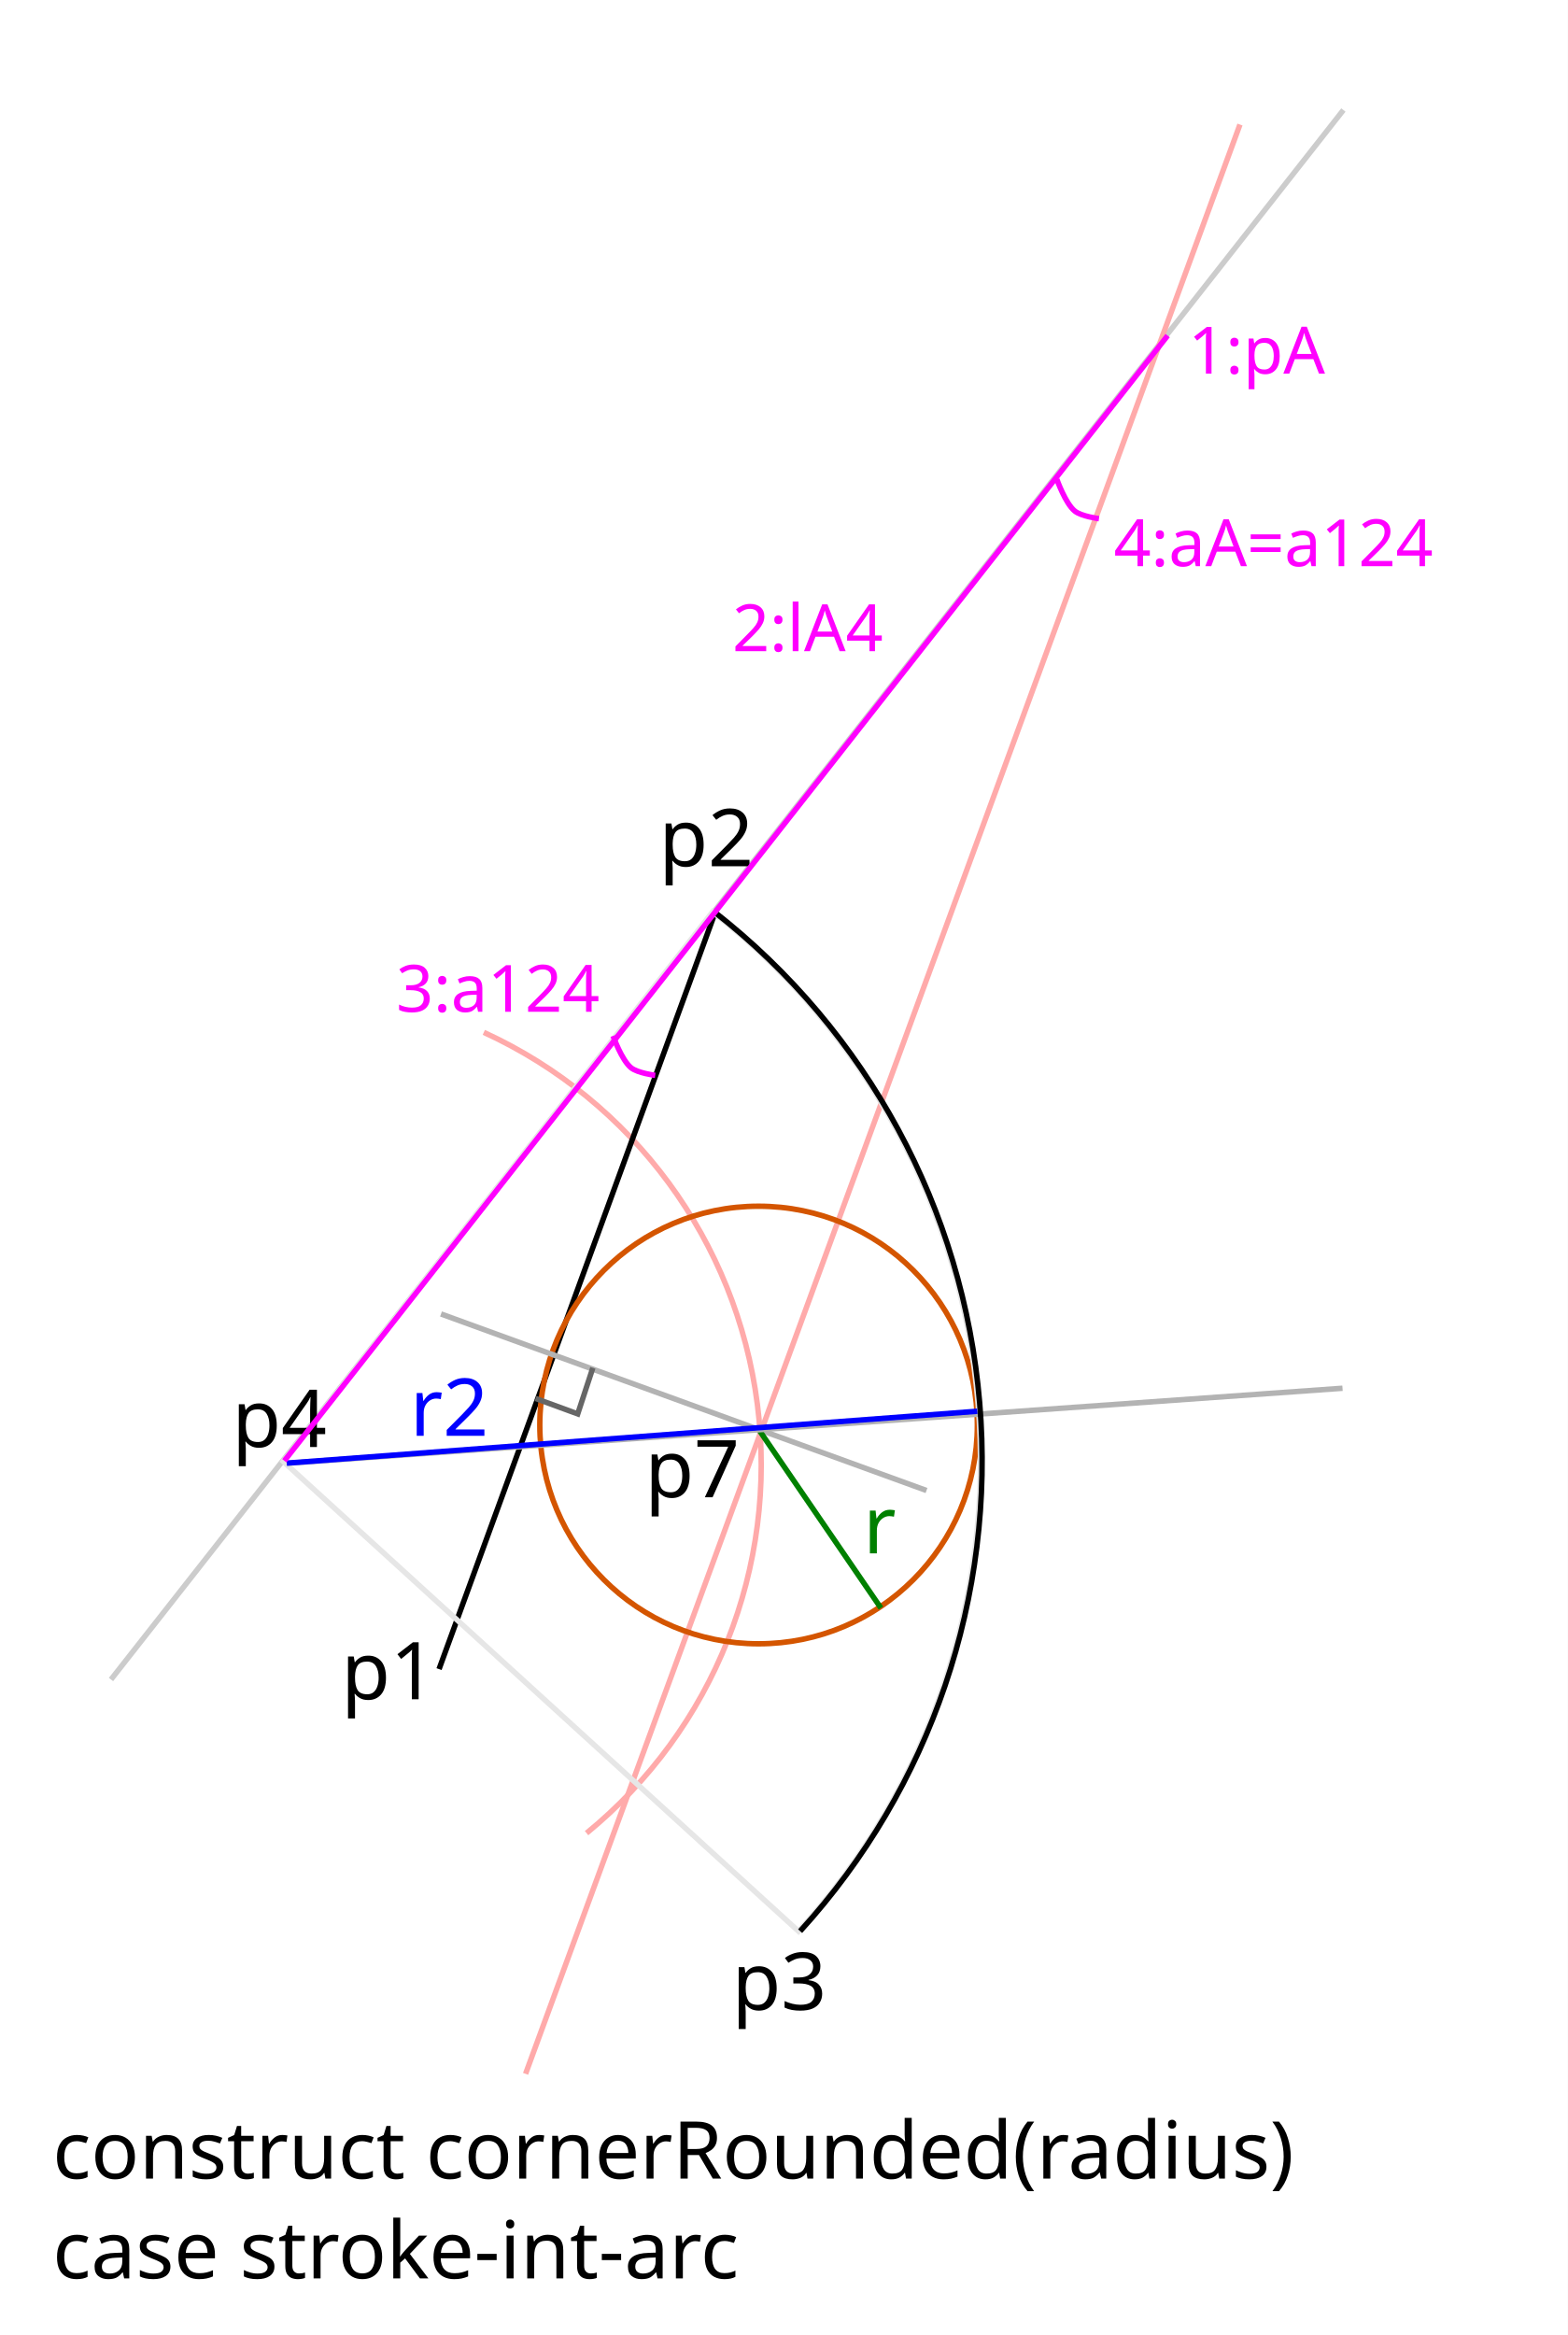
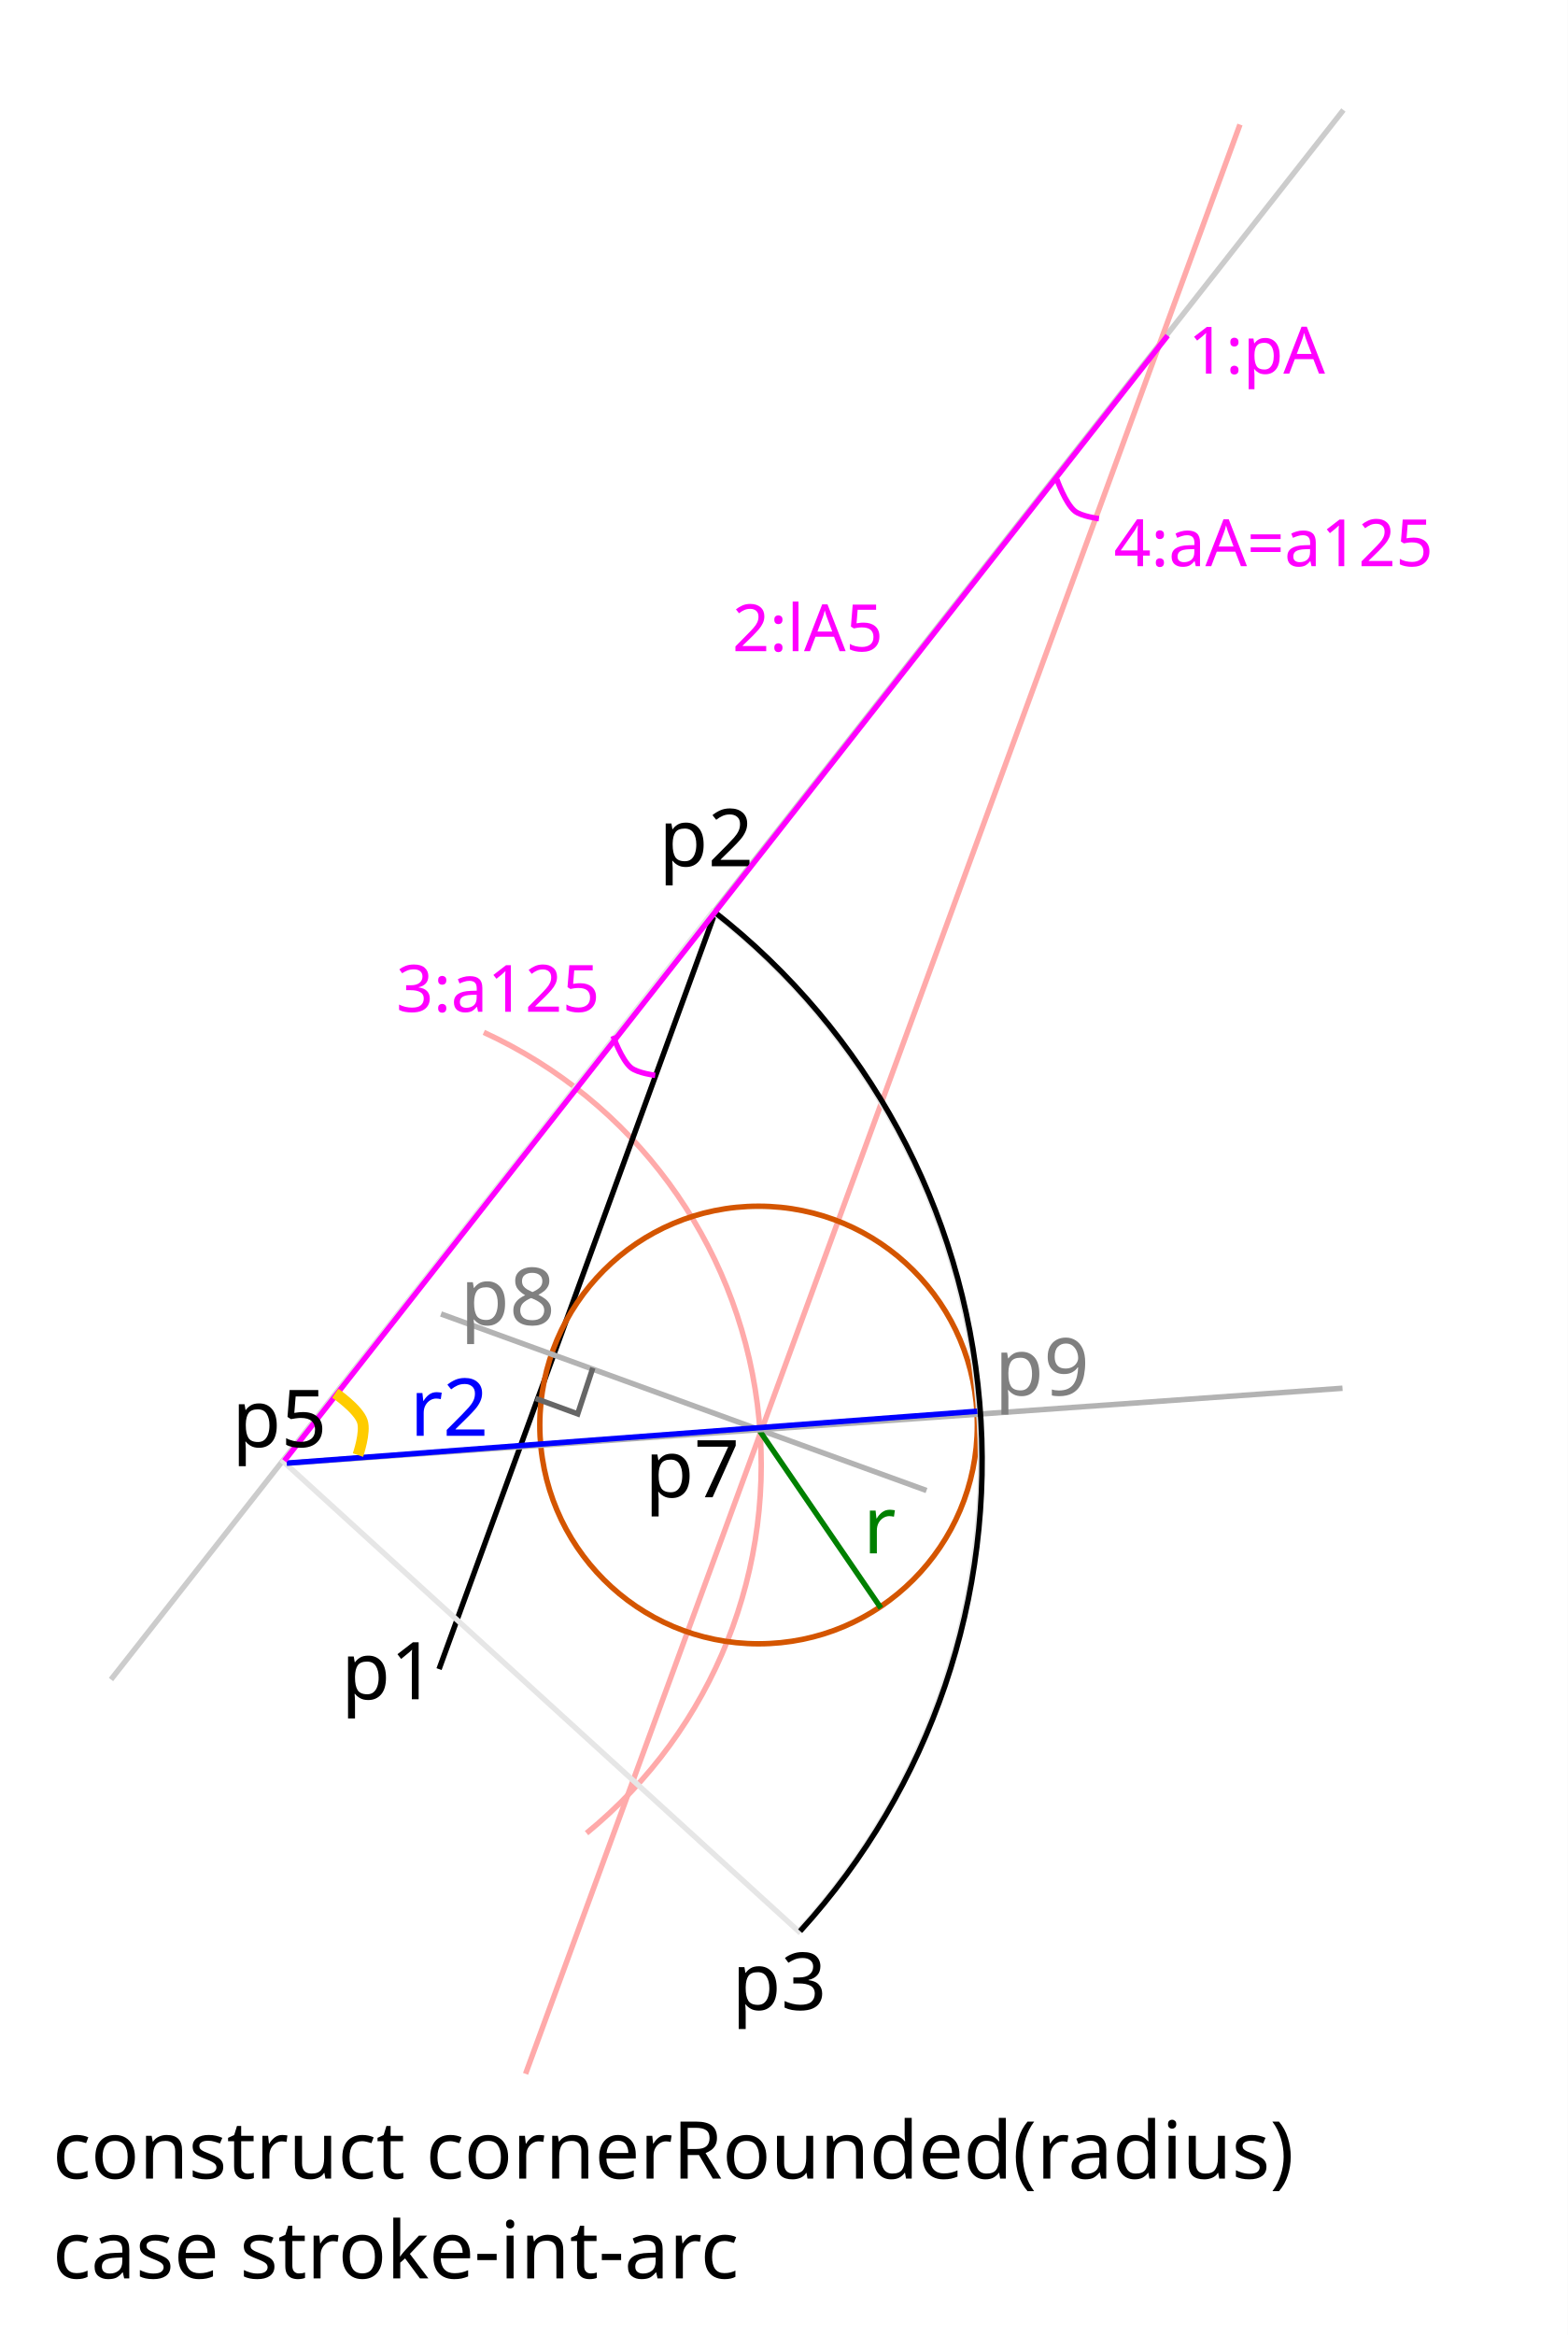
<svg xmlns="http://www.w3.org/2000/svg" width="288.04" height="428.939" viewBox="0 0 76.211 113.49">
  <defs>
+     <path id="n" d="M59.562 11092.664h54.616v37.878H59.562z" />
+     <path id="m" d="M417.689 11091.145h63.205v46.069h-63.205z" />
    <path id="a" d="M86.405 8251.748h70.081v57.682H86.405z" />
    <path id="b" d="M204.843 8338.396h83.853v42.639h-83.853z" />
    <path id="c" d="M343.183 8353.117h64.675v45.493h-64.675z" />
    <path id="d" d="M307.065 8197.744h48.525v24.999h-48.525z" />
    <path id="e" d="M79.05 8300.684h273.17v51.164H79.05z" />
    <path id="f" d="M251.717 8436.273h62.168v32.45h-62.168z" />
-     <path id="g" d="M420.706 8448.941h77.717v48.312h-77.717z" />
-     <path id="h" d="M450.466 10459.747h41.233v38.021h-41.233z" />
-     <path id="i" d="M367.056 10442.883h32.883v25.01h-32.883z" />
-     <path id="j" d="M423.248 10177.365h36.096v24.909h-36.096z" />
+     <path id="l" d="M420.706 8448.941h77.717v48.312h-77.717z" />
+     <path id="g" d="M450.466 10459.747h41.233v38.021h-41.233z" />
+     <path id="h" d="M367.056 10442.883h32.883v25.01h-32.883z" />
+     <path id="i" d="M423.248 10177.365h36.096v24.909h-36.096z" />
+     <path id="j" d="M441.705 10454.384h116.487v28.209H441.705z" />
    <path id="k" d="M441.705 10454.384h116.487v28.209H441.705z" />
-     <path id="l" d="M441.705 10454.384h116.487v28.209H441.705z" />
  </defs>
  <g transform="translate(-37.048 -2881.253)">
    <path d="M37.18 2881.385h75.946v113.226H37.18z" style="fill:#fff;stroke:#fff;stroke-width:.265" />
    <path d="m42.443 2962.884 59.907-76.284" style="fill:none;stroke:#ccc;stroke-width:.265px;stroke-linecap:butt;stroke-linejoin:miter;stroke-opacity:1" />
    <path d="M60.566 2931.43a23.12 23.12 0 0 1 13.297 18.075 23.12 23.12 0 0 1-8.303 20.846" style="fill:none;stroke:#faa;stroke-width:.265" />
    <path d="m62.596 2982.05 34.726-94.744" style="fill:none;stroke:#faa;stroke-width:.265px;stroke-linecap:butt;stroke-linejoin:miter;stroke-opacity:1" />
    <path d="m58.39 2962.378 13.424-36.784" style="fill:none;stroke:#000;stroke-width:.265px;stroke-linecap:butt;stroke-linejoin:miter;stroke-opacity:1" />
    <text xml:space="preserve" style="font-size:14.667px;line-height:1.25;font-family:sans-serif;white-space:pre;shape-inside:url(#a);display:inline" transform="matrix(.26458 0 0 .26458 30.775 777.163)">
      <tspan x="86.404" y="8264.725">p1</tspan>
    </text>
    <text xml:space="preserve" style="font-size:14.667px;line-height:1.25;font-family:sans-serif;white-space:pre;shape-inside:url(#b);display:inline" transform="matrix(.26458 0 0 .26458 14.879 713.75)">
      <tspan x="204.844" y="8351.371">p2</tspan>
    </text>
    <text xml:space="preserve" style="font-size:14.667px;line-height:1.25;font-family:sans-serif;white-space:pre;shape-inside:url(#c);display:inline" transform="matrix(.26458 0 0 .26458 -18.173 765.44)">
      <tspan x="343.182" y="8366.094">p3</tspan>
    </text>
    <circle cx="73.922" cy="2950.514" r="10.634" style="fill:none;stroke:#d45500;stroke-width:.265" />
    <path d="m58.485 2945.117 23.6 8.58" style="fill:none;stroke:#b3b3b3;stroke-width:.265px;stroke-linecap:butt;stroke-linejoin:miter;stroke-opacity:1" />
    <path d="m73.863 2950.636 6.006 8.775" style="fill:none;stroke:green;stroke-width:.265px;stroke-linecap:butt;stroke-linejoin:miter;stroke-opacity:1" />
    <text xml:space="preserve" style="font-size:14.667px;line-height:1.25;font-family:sans-serif;white-space:pre;shape-inside:url(#d);display:inline;fill:green" transform="matrix(.26458 0 0 .26458 -2.24 784.36)">
      <tspan x="307.064" y="8210.721">r</tspan>
    </text>
    <path d="m63.081 2949.224 2.05.75.735-2.237" style="fill:none;stroke:#666;stroke-width:.265px;stroke-linecap:butt;stroke-linejoin:miter;stroke-opacity:1" />
    <text xml:space="preserve" style="font-size:14.667px;line-height:1.25;font-family:sans-serif;white-space:pre;shape-inside:url(#e);display:inline" transform="matrix(.26458 0 0 .26458 18.69 787.513)">
      <tspan x="79.051" y="8313.66">construct cornerRounded(radius)
</tspan>
      <tspan x="79.051" y="8331.993">case stroke-int-arc</tspan>
    </text>
    <path d="M-2628.229-1287.063a33.9 33.9 0 0 1-27.123.43 33.9 33.9 0 0 1-18.756-19.598l31.825-11.68z" style="fill:none;stroke:#e6e6e6;stroke-width:.265" transform="rotate(-117.495)" />
    <path d="m102.307 2948.727-51.31 3.647" style="fill:none;stroke:#b3b3b3;stroke-width:.265px;stroke-linecap:butt;stroke-linejoin:miter;stroke-opacity:1" />
    <path d="M-2628.26-1286.991a33.9 33.9 0 0 1-27.124.43 33.9 33.9 0 0 1-18.755-19.599" style="fill:none;stroke:#000;stroke-width:.265" transform="rotate(-117.495)" />
    <path d="m84.553 2949.845-33.566 2.522" style="fill:none;stroke:#00f;stroke-width:.265px;stroke-linecap:butt;stroke-linejoin:miter;stroke-opacity:1" />
    <text xml:space="preserve" style="font-size:14.667px;line-height:1.25;font-family:sans-serif;white-space:pre;shape-inside:url(#f);display:inline;fill:#00f" transform="matrix(.26458 0 0 .26458 -9.626 715.536)">
      <tspan x="251.717" y="8449.25">r2</tspan>
    </text>
-     <text xml:space="preserve" style="font-size:14.667px;line-height:1.25;font-family:sans-serif;white-space:pre;shape-inside:url(#g);display:inline" transform="matrix(.26458 0 0 .26458 -62.983 712.73)">
-       <tspan x="420.705" y="8461.918">p4</tspan>
-     </text>
    <path d="M88.42 2904.546s.414 1.174.874 1.547c.319.258 1.174.37 1.174.37" style="fill:none;stroke:#f0f;stroke-width:.265px;stroke-linecap:butt;stroke-linejoin:miter;stroke-opacity:1" />
-     <text xml:space="preserve" style="font-size:12px;line-height:1.25;font-family:sans-serif;white-space:pre;shape-inside:url(#h);display:inline;fill:#f0f" transform="matrix(.26458 0 0 .26458 -24.374 129.162)">
+     <text xml:space="preserve" style="font-size:12px;line-height:1.25;font-family:sans-serif;white-space:pre;shape-inside:url(#g);display:inline;fill:#f0f" transform="matrix(.26458 0 0 .26458 -24.374 129.162)">
      <tspan x="450.467" y="10470.363">1:pA</tspan>
    </text>
-     <text xml:space="preserve" style="font-size:12px;line-height:1.25;font-family:sans-serif;white-space:pre;shape-inside:url(#i);display:inline;fill:#f0f" transform="matrix(.26458 0 0 .26458 -24.472 147.117)">
-       <tspan x="367.057" y="10453.5">2:lA4</tspan>
+     <text xml:space="preserve" style="font-size:12px;line-height:1.25;font-family:sans-serif;white-space:pre;shape-inside:url(#h);display:inline;fill:#f0f" transform="matrix(.26458 0 0 .26458 -24.472 147.117)">
+       <tspan x="367.057" y="10453.5">2:lA5</tspan>
    </text>
    <path d="m50.87 2952.253 42.937-54.689" style="fill:none;stroke:#f0f;stroke-width:.265px;stroke-linecap:butt;stroke-linejoin:miter;stroke-opacity:1" />
-     <text xml:space="preserve" style="font-size:14.667px;line-height:1.25;font-family:sans-serif;white-space:pre;shape-inside:url(#j);display:inline" transform="matrix(.26458 0 0 .26458 -43.588 257.866)">
+     <text xml:space="preserve" style="font-size:14.667px;line-height:1.25;font-family:sans-serif;white-space:pre;shape-inside:url(#i);display:inline" transform="matrix(.26458 0 0 .26458 -43.588 257.866)">
      <tspan x="423.248" y="10190.342">p7</tspan>
    </text>
-     <text xml:space="preserve" style="font-size:12px;line-height:1.25;font-family:sans-serif;white-space:pre;shape-inside:url(#k);display:inline;fill:#f0f" transform="matrix(.26458 0 0 .26458 -60.563 161.6)">
-       <tspan x="441.705" y="10465">3:a124</tspan>
+     <text xml:space="preserve" style="font-size:12px;line-height:1.25;font-family:sans-serif;white-space:pre;shape-inside:url(#j);display:inline;fill:#f0f" transform="matrix(.26458 0 0 .26458 -60.563 161.6)">
+       <tspan x="441.705" y="10465">3:a125</tspan>
    </text>
    <path d="M66.85 2931.603s.413 1.174.874 1.547c.319.258 1.174.37 1.174.37" style="fill:none;stroke:#f0f;stroke-width:.265px;stroke-linecap:butt;stroke-linejoin:miter;stroke-opacity:1" />
-     <text xml:space="preserve" style="font-size:12px;line-height:1.25;font-family:sans-serif;white-space:pre;shape-inside:url(#l);display:inline;fill:#f0f" transform="matrix(.26458 0 0 .26458 -25.677 139.941)">
-       <tspan x="441.705" y="10465">4:aA=a124</tspan>
+     <text xml:space="preserve" style="font-size:12px;line-height:1.25;font-family:sans-serif;white-space:pre;shape-inside:url(#k);display:inline;fill:#f0f" transform="matrix(.26458 0 0 .26458 -25.677 139.941)">
+       <tspan x="441.705" y="10465">4:aA=a125</tspan>
+     </text>
+     <text xml:space="preserve" style="font-size:14.667px;line-height:1.25;font-family:sans-serif;white-space:pre;shape-inside:url(#l);display:inline" transform="matrix(.26458 0 0 .26458 -62.983 712.73)">
+       <tspan x="420.705" y="8461.918">p5</tspan>
+     </text>
+     <path d="M53.342 2948.968s1.122.767 1.32 1.37c.173.522-.214 1.637-.214 1.637" style="fill:none;stroke:#fc0;stroke-width:.529;stroke-linecap:butt;stroke-linejoin:miter;stroke-opacity:1" />
+     <text xml:space="preserve" style="font-size:14.667px;line-height:1.25;font-family:sans-serif;white-space:pre;shape-inside:url(#m);display:inline;fill:gray" transform="matrix(.26458 0 0 .26458 -51.087 7.723)">
+       <tspan x="417.689" y="11104.121">p8</tspan>
+     </text>
+     <text xml:space="preserve" style="font-size:14.667px;line-height:1.25;font-family:sans-serif;white-space:pre;shape-inside:url(#n);display:inline;fill:gray" transform="matrix(.26458 0 0 .26458 69.637 10.745)">
+       <tspan x="59.563" y="11105.641">p9</tspan>
    </text>
  </g>
</svg>
